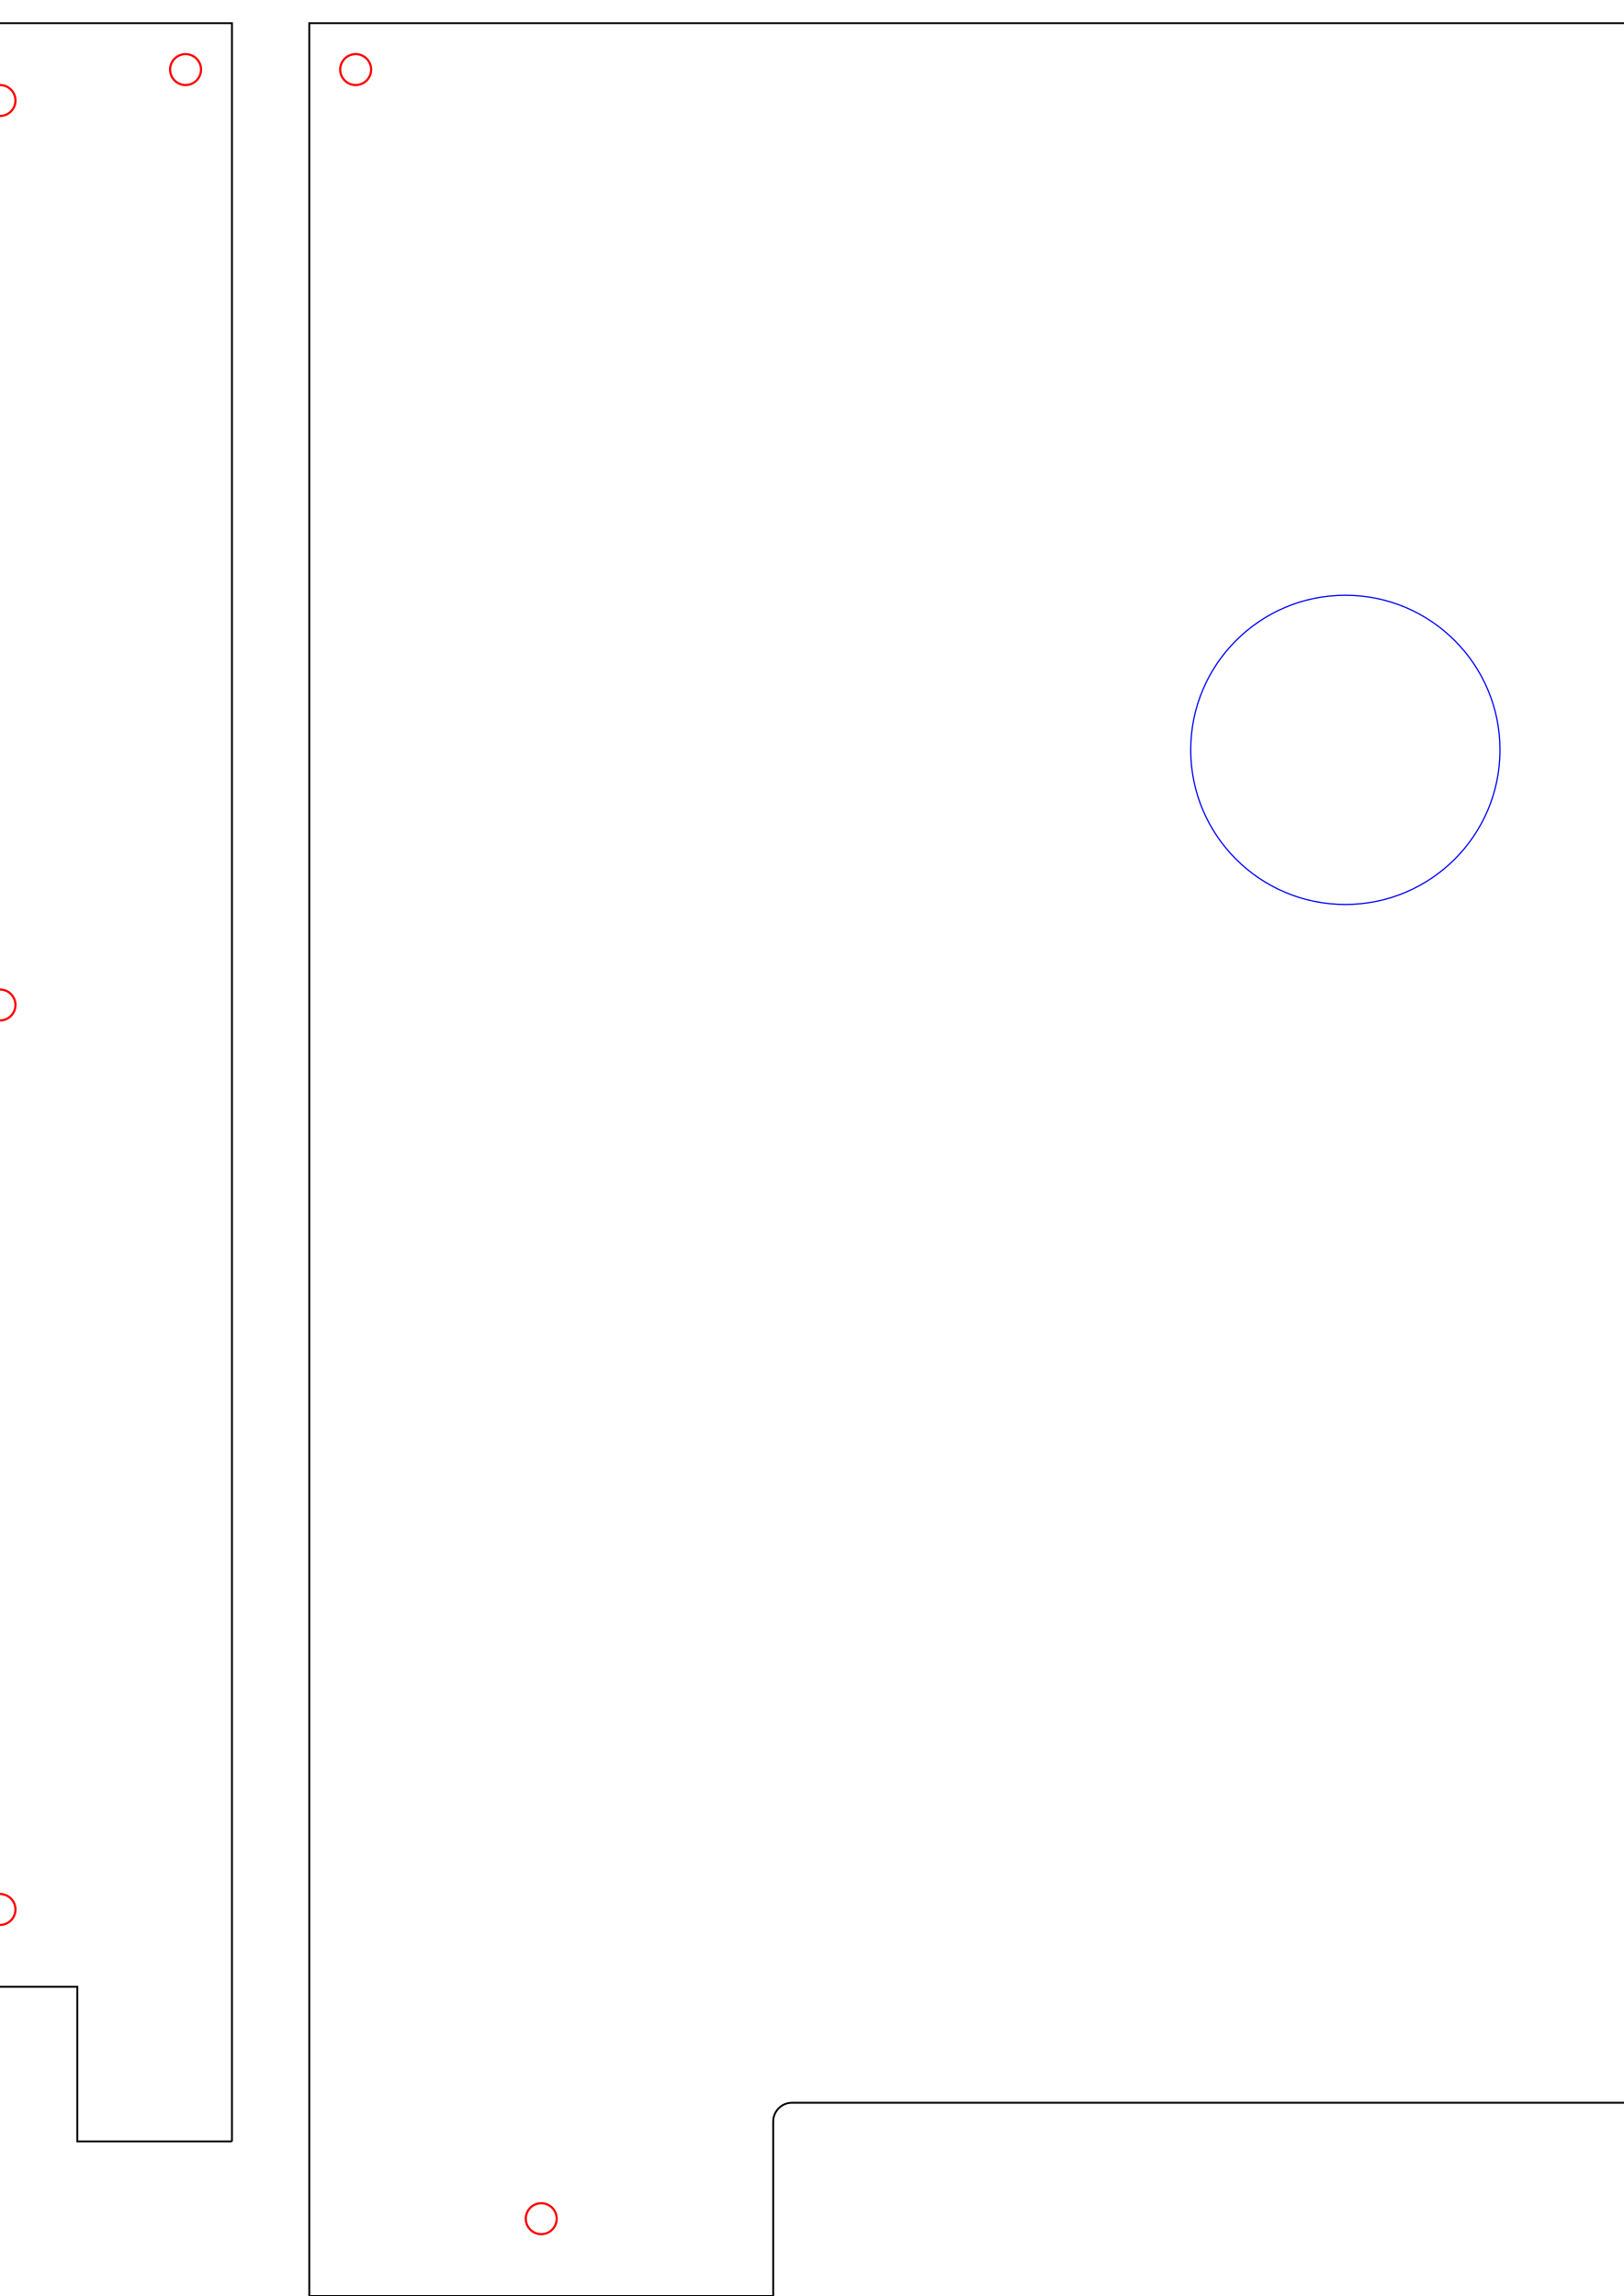
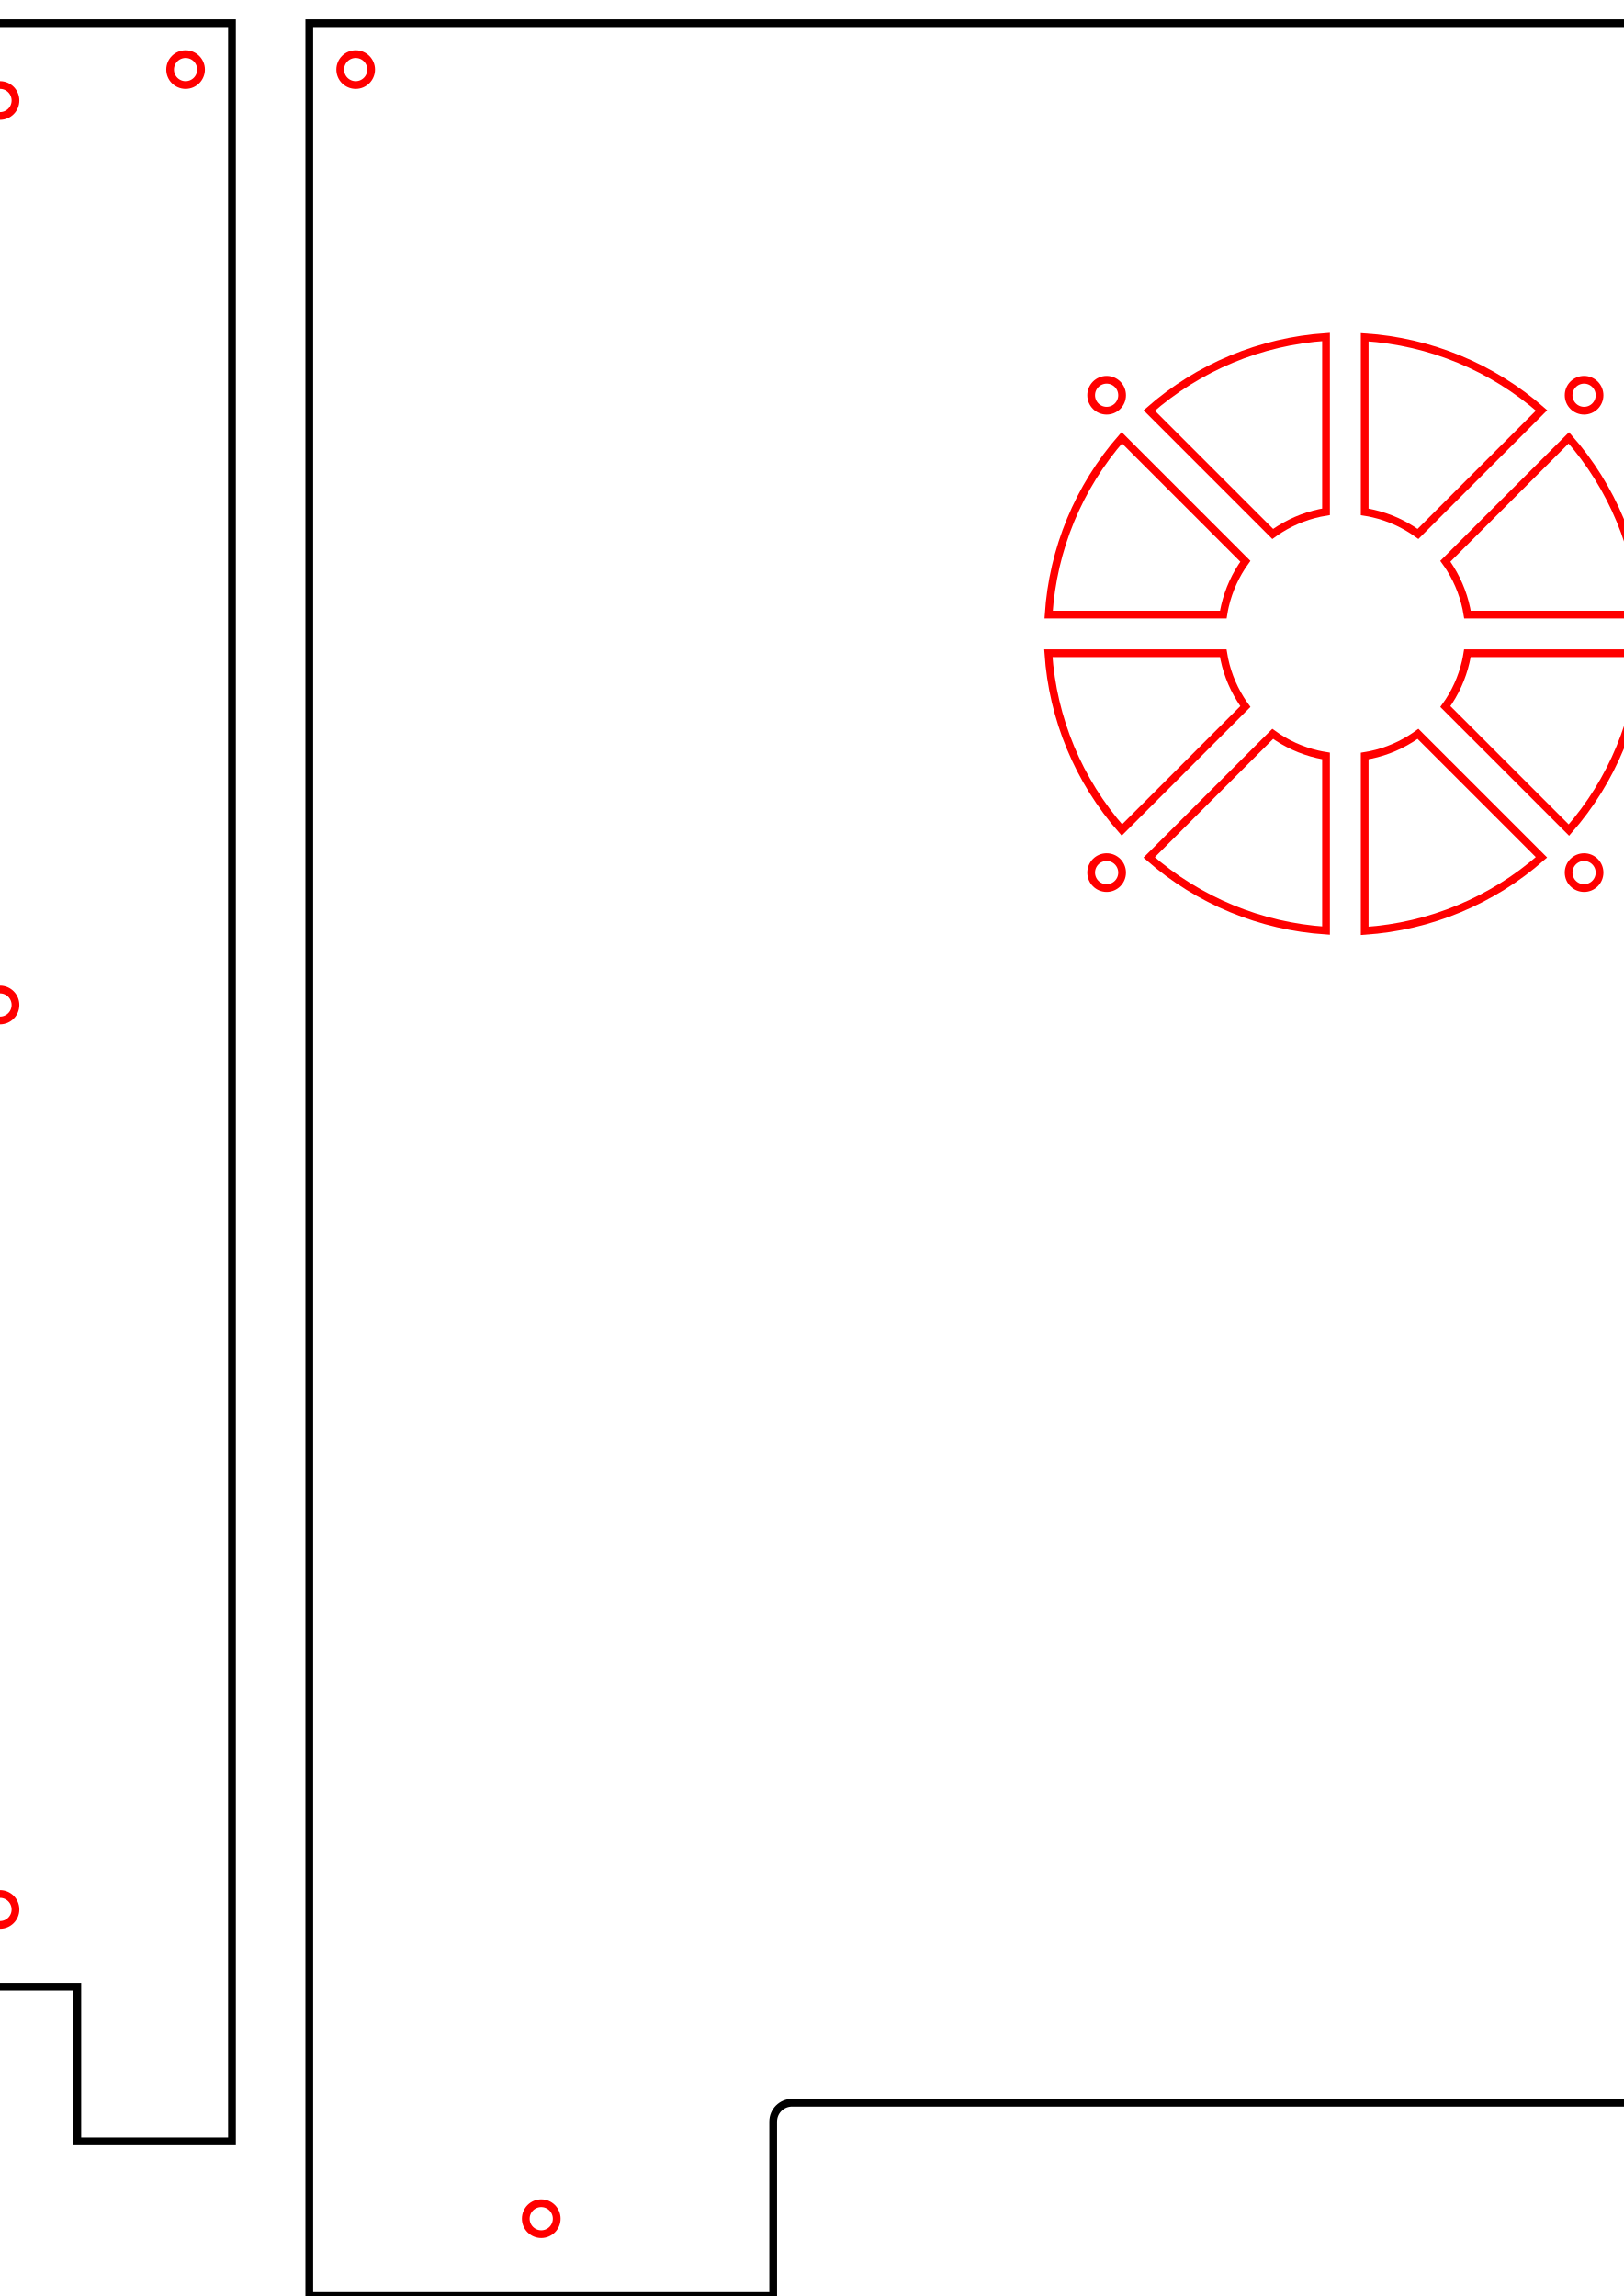
<svg xmlns="http://www.w3.org/2000/svg" width="210mm" height="297mm" viewBox="0 0 744.094 1052.362" id="svg4370" version="1.1">
  <defs id="defs4372" />
  <g id="layer1">
-     <path style="fill:none;fill-opacity:1;stroke:#000000;stroke-width:0.847;stroke-miterlimit:4;stroke-dasharray:none;stroke-opacity:1" d="M 1091.338 10.629 L 141.732 10.629 L 141.732 981.496 L 141.732 1048.68 L 141.732 1052.361 L 354.33 1052.361 L 354.33 972.434 C 354.33 967.639 358.19 963.779 362.984 963.779 L 870.086 963.779 C 874.88 963.779 878.74 967.639 878.74 972.434 L 878.74 1052.361 L 1091.338 1052.361 L 1091.338 1048.68 L 1091.338 981.496 L 1091.338 10.629 z " id="path4173" />
-     <path style="fill:none;fill-opacity:1;stroke:#000000;stroke-width:0.847;stroke-miterlimit:4;stroke-dasharray:none;stroke-opacity:1" d="m 0,-24.803 1233.071,0 0,-142.053 c -1.197,0.206 -2.426,0.32 -3.684,0.32 l -116.648,0 c -11.855,0 -21.4,-9.545 -21.4,-21.4 l 0,-116.648 c 0,-1.257 0.114,-2.487 0.32,-3.684 l -950.247,0 c 0.206,1.197 0.32,2.426 0.32,3.684 l 0,116.648 c 0,11.856 -9.545,21.4 -21.4,21.4 l -116.648,0 c -1.257,0 -2.487,-0.114 -3.684,-0.32 l 0,142.053 z" id="rect4155" />
-     <circle style="fill:none;fill-opacity:1;stroke:#ff0000;stroke-width:1;stroke-miterlimit:4;stroke-dasharray:none;stroke-opacity:1" id="path4157-2" cx="248.031" cy="1016.929" r="7.087" />
-     <circle style="fill:none;fill-opacity:1;stroke:#ff0000;stroke-width:1;stroke-miterlimit:4;stroke-dasharray:none;stroke-opacity:1" id="path4157-2-2" cx="985.039" cy="1016.929" r="7.087" />
-     <circle style="fill:none;fill-opacity:1;stroke:#0000ff;stroke-width:0.566;stroke-miterlimit:4;stroke-dasharray:none;stroke-opacity:1" id="path5059" cx="616.535" cy="343.701" r="70.866" />
-     <path style="fill:none;fill-opacity:1;stroke:#000000;stroke-width:0.847;stroke-miterlimit:4;stroke-dasharray:none;stroke-opacity:1" d="m 106.299,981.496 0,-970.867 -141.732,0 0,191.338 0,708.982 c 1.197,-0.206 2.426,-0.318 3.684,-0.318 l 67.182,0 0,70.865 70.867,0 z" id="path4164" />
-     <circle style="fill:none;fill-opacity:1;stroke:#ff0000;stroke-width:1;stroke-miterlimit:4;stroke-dasharray:none;stroke-opacity:1" id="path4157-2-1" cx="1.3647461e-07" cy="46.063" r="7.087" />
-     <circle style="fill:none;fill-opacity:1;stroke:#ff0000;stroke-width:1;stroke-miterlimit:4;stroke-dasharray:none;stroke-opacity:1" id="path4157-2-1-3" cx="1.3647461e-07" cy="875.197" r="7.087" />
-     <circle style="fill:none;fill-opacity:1;stroke:#ff0000;stroke-width:1;stroke-miterlimit:4;stroke-dasharray:none;stroke-opacity:1" id="path4157-2-1-2" cx="1.3647461e-07" cy="460.63" r="7.087" />
-     <g id="g4177" transform="translate(35.43375,0)">
-       <path id="path4162" d="m 1091.338,10.629 0,970.867 70.867,0 0,-70.865 67.182,0 c 1.257,0 2.487,0.112 3.684,0.318 l 0,-708.982 0,-191.338 -141.732,0 z" style="fill:none;fill-opacity:1;stroke:#000000;stroke-width:0.847;stroke-miterlimit:4;stroke-dasharray:none;stroke-opacity:1" />
-       <circle r="7.087" cy="46.063" cx="1197.638" id="path4157-2-8" style="fill:none;fill-opacity:1;stroke:#ff0000;stroke-width:1;stroke-miterlimit:4;stroke-dasharray:none;stroke-opacity:1" />
-       <circle r="7.087" cy="875.197" cx="1197.638" id="path4157-2-8-5" style="fill:none;fill-opacity:1;stroke:#ff0000;stroke-width:1;stroke-miterlimit:4;stroke-dasharray:none;stroke-opacity:1" />
-       <circle r="7.087" cy="460.63" cx="1197.638" id="path4157-2-8-7" style="fill:none;fill-opacity:1;stroke:#ff0000;stroke-width:1;stroke-miterlimit:4;stroke-dasharray:none;stroke-opacity:1" />
+     <path style="fill:none;fill-opacity:1;stroke:#000000;stroke-width:3.543;stroke-miterlimit:4;stroke-dasharray:none;stroke-opacity:1" d="M 1091.338,10.629 H 141.732 v 970.867 67.184 3.682 h 212.598 v -79.928 c 0,-4.794 3.86,-8.654 8.654,-8.654 h 507.102 c 4.794,0 8.654,3.86 8.654,8.654 v 79.928 h 212.598 v -3.682 -67.184 z" id="path4173" />
+     <path style="fill:none;fill-opacity:1;stroke:#000000;stroke-width:3.78;stroke-miterlimit:4;stroke-dasharray:none;stroke-opacity:1" d="m 150.84,-328.818 c 0.22,1.276 0.342,2.587 0.342,3.928 v 124.426 c 0,12.646 -10.182,22.826 -22.828,22.826 H 3.93 c -1.341,0 -2.653,-0.122 -3.93,-0.342 V -26.457 H 1315.275 V -177.98 c -1.276,0.22 -2.588,0.342 -3.93,0.342 h -124.424 c -12.646,0 -22.828,-10.18 -22.828,-22.826 v -124.426 c 0,-1.341 0.122,-2.651 0.342,-3.928 h -73.754 c 0.117,1.279 0.184,2.572 0.184,3.883 v 181.209 c 0,23.09 -18.588,41.68 -41.678,41.68 h -778.375 c -23.09,0 -41.678,-18.59 -41.678,-41.68 v -181.209 c 0,-1.31 0.066,-2.604 0.184,-3.883 z" transform="scale(0.9375)" id="rect4155" />
+     <circle style="fill:none;fill-opacity:1;stroke:#ff0000;stroke-width:3.543;stroke-miterlimit:4;stroke-dasharray:none;stroke-opacity:1" id="path4157-2" cx="248.031" cy="1016.929" r="7.087" />
+     <circle style="fill:none;fill-opacity:1;stroke:#ff0000;stroke-width:3.543;stroke-miterlimit:4;stroke-dasharray:none;stroke-opacity:1" id="path4157-2-2" cx="985.039" cy="1016.929" r="7.087" />
+     <path style="fill:none;fill-opacity:1;stroke:#000000;stroke-width:3.543;stroke-miterlimit:4;stroke-dasharray:none;stroke-opacity:1" d="M 106.299,981.496 V 10.629 H -35.433 V 201.967 910.949 c 1.197,-0.206 2.426,-0.318 3.684,-0.318 h 67.182 v 70.865 z" id="path4164" />
+     <circle style="fill:none;fill-opacity:1;stroke:#ff0000;stroke-width:3.543;stroke-miterlimit:4;stroke-dasharray:none;stroke-opacity:1" id="path4157-2-1" cx="1.3647461e-07" cy="46.063" r="7.087" />
+     <circle style="fill:none;fill-opacity:1;stroke:#ff0000;stroke-width:3.543;stroke-miterlimit:4;stroke-dasharray:none;stroke-opacity:1" id="path4157-2-1-3" cx="1.3647461e-07" cy="875.197" r="7.087" />
+     <circle style="fill:none;fill-opacity:1;stroke:#ff0000;stroke-width:3.543;stroke-miterlimit:4;stroke-dasharray:none;stroke-opacity:1" id="path4157-2-1-2" cx="1.3647461e-07" cy="460.63" r="7.087" />
+     <g id="g4177" transform="translate(35.43375)" style="stroke-width:3.543;stroke-miterlimit:4;stroke-dasharray:none">
+       <path id="path4162" d="M 1091.338,10.629 V 981.496 h 70.867 v -70.865 h 67.182 c 1.257,0 2.487,0.112 3.684,0.318 V 201.967 10.629 Z" style="fill:none;fill-opacity:1;stroke:#000000;stroke-width:3.543;stroke-miterlimit:4;stroke-dasharray:none;stroke-opacity:1" />
+       <circle r="7.087" cy="46.063" cx="1197.638" id="path4157-2-8" style="fill:none;fill-opacity:1;stroke:#ff0000;stroke-width:3.543;stroke-miterlimit:4;stroke-dasharray:none;stroke-opacity:1" />
+       <circle r="7.087" cy="875.197" cx="1197.638" id="path4157-2-8-5" style="fill:none;fill-opacity:1;stroke:#ff0000;stroke-width:3.543;stroke-miterlimit:4;stroke-dasharray:none;stroke-opacity:1" />
+       <circle r="7.087" cy="460.63" cx="1197.638" id="path4157-2-8-7" style="fill:none;fill-opacity:1;stroke:#ff0000;stroke-width:3.543;stroke-miterlimit:4;stroke-dasharray:none;stroke-opacity:1" />
    </g>
-     <circle style="fill:none;fill-opacity:1;stroke:#ff0000;stroke-width:1;stroke-miterlimit:4;stroke-dasharray:none;stroke-opacity:1" id="path4157-2-2-6" cx="1070.079" cy="31.89" r="7.087" />
-     <circle style="fill:none;fill-opacity:1;stroke:#ff0000;stroke-width:1;stroke-miterlimit:4;stroke-dasharray:none;stroke-opacity:1" id="path4157-2-2-7" cx="162.992" cy="31.89" r="7.087" />
-     <circle style="fill:none;fill-opacity:1;stroke:#ff0000;stroke-width:1;stroke-miterlimit:4;stroke-dasharray:none;stroke-opacity:1" id="path4157-2-2-5" cx="85.039" cy="31.89" r="7.087" />
-     <circle style="fill:none;fill-opacity:1;stroke:#ff0000;stroke-width:1;stroke-miterlimit:4;stroke-dasharray:none;stroke-opacity:1" id="path4157-2-2-3" cx="1148.032" cy="31.89" r="7.087" />
-     <circle style="fill:none;fill-opacity:1;stroke:#ff0000;stroke-width:1;stroke-miterlimit:4;stroke-dasharray:none;stroke-opacity:1" id="path4157-2-2-7-5" cx="162.992" cy="-46.063" r="7.087" />
-     <circle style="fill:none;fill-opacity:1;stroke:#ff0000;stroke-width:1;stroke-miterlimit:4;stroke-dasharray:none;stroke-opacity:1" id="path4157-2-2-6-2" cx="1070.079" cy="-46.063" r="7.087" />
-     <circle style="fill:none;fill-opacity:1;stroke:#ff0000;stroke-width:1;stroke-miterlimit:4;stroke-dasharray:none;stroke-opacity:1" id="path4157-2-2-5-9" cx="35.433" cy="-60.236" r="7.087" />
-     <circle style="fill:none;fill-opacity:1;stroke:#ff0000;stroke-width:1;stroke-miterlimit:4;stroke-dasharray:none;stroke-opacity:1" id="path4157-2-2-5-9-1" cx="1197.638" cy="-60.236" r="7.087" />
+     <circle style="fill:none;fill-opacity:1;stroke:#ff0000;stroke-width:3.543;stroke-miterlimit:4;stroke-dasharray:none;stroke-opacity:1" id="path4157-2-2-6" cx="1070.079" cy="31.89" r="7.087" />
+     <circle style="fill:none;fill-opacity:1;stroke:#ff0000;stroke-width:3.543;stroke-miterlimit:4;stroke-dasharray:none;stroke-opacity:1" id="path4157-2-2-7" cx="162.992" cy="31.89" r="7.087" />
+     <circle style="fill:none;fill-opacity:1;stroke:#ff0000;stroke-width:3.543;stroke-miterlimit:4;stroke-dasharray:none;stroke-opacity:1" id="path4157-2-2-5" cx="85.039" cy="31.89" r="7.087" />
+     <circle style="fill:none;fill-opacity:1;stroke:#ff0000;stroke-width:3.543;stroke-miterlimit:4;stroke-dasharray:none;stroke-opacity:1" id="path4157-2-2-3" cx="1148.032" cy="31.89" r="7.087" />
+     <circle style="fill:none;fill-opacity:1;stroke:#ff0000;stroke-width:3.543;stroke-miterlimit:4;stroke-dasharray:none;stroke-opacity:1" id="path4157-2-2-7-5" cx="162.992" cy="-46.063" r="7.087" />
+     <circle style="fill:none;fill-opacity:1;stroke:#ff0000;stroke-width:3.543;stroke-miterlimit:4;stroke-dasharray:none;stroke-opacity:1" id="path4157-2-2-6-2" cx="1070.079" cy="-46.063" r="7.087" />
+     <circle style="fill:none;fill-opacity:1;stroke:#ff0000;stroke-width:3.543;stroke-miterlimit:4;stroke-dasharray:none;stroke-opacity:1" id="path4157-2-2-5-9" cx="35.433" cy="-60.236" r="7.087" />
+     <circle style="fill:none;fill-opacity:1;stroke:#ff0000;stroke-width:3.543;stroke-miterlimit:4;stroke-dasharray:none;stroke-opacity:1" id="path4157-2-2-5-9-1" cx="1197.638" cy="-60.236" r="7.087" />
+     <path style="fill:none;stroke:#ff0000;stroke-width:3.78;stroke-miterlimit:4;stroke-dasharray:none;stroke-opacity:1" d="m 753.547,200.648 a 145.512,145.512 0 0 0 -86.461,-35.766 v 85.383 a 60.472,60.472 0 0 1 4.197,0.816 60.472,60.472 0 0 1 5.812,1.658 60.472,60.472 0 0 1 5.619,2.229 60.472,60.472 0 0 1 5.367,2.779 60.472,60.472 0 0 1 5.064,3.301 z" id="path9722" transform="scale(0.9375)" />
+     <path style="fill:none;stroke:#ff0000;stroke-width:3.78;stroke-miterlimit:4;stroke-dasharray:none;stroke-opacity:1" d="m 802.814,300.473 a 145.512,145.512 0 0 0 -35.949,-86.416 l -60.363,60.363 a 60.472,60.472 0 0 1 2.398,3.553 60.472,60.472 0 0 1 2.943,5.279 60.472,60.472 0 0 1 2.402,5.547 60.472,60.472 0 0 1 1.834,5.76 60.472,60.472 0 0 1 1.252,5.914 z" id="path9720" transform="scale(0.9375)" />
+     <path style="fill:none;stroke:#ff0000;stroke-width:3.78;stroke-miterlimit:4;stroke-dasharray:none;stroke-opacity:1" d="m 766.912,405.832 a 145.512,145.512 0 0 0 35.764,-86.463 h -85.383 a 60.472,60.472 0 0 1 -0.816,4.197 60.472,60.472 0 0 1 -1.656,5.814 60.472,60.472 0 0 1 -2.23,5.619 60.472,60.472 0 0 1 -2.777,5.367 60.472,60.472 0 0 1 -3.301,5.064 z" id="path9718" transform="scale(0.9375)" />
+     <path style="fill:none;stroke:#ff0000;stroke-width:3.78;stroke-miterlimit:4;stroke-dasharray:none;stroke-opacity:1" d="m 667.086,455.098 a 145.512,145.512 0 0 0 86.416,-35.949 l -60.363,-60.363 a 60.472,60.472 0 0 1 -3.553,2.398 60.472,60.472 0 0 1 -5.279,2.943 60.472,60.472 0 0 1 -5.547,2.402 60.472,60.472 0 0 1 -5.76,1.834 60.472,60.472 0 0 1 -5.914,1.252 z" id="path9716" transform="scale(0.9375)" />
+     <path style="fill:none;stroke:#ff0000;stroke-width:3.78;stroke-miterlimit:4;stroke-dasharray:none;stroke-opacity:1" d="m 561.727,419.195 a 145.512,145.512 0 0 0 86.463,35.766 v -85.385 a 60.472,60.472 0 0 1 -4.197,-0.816 60.472,60.472 0 0 1 -5.814,-1.656 60.472,60.472 0 0 1 -5.619,-2.23 60.472,60.472 0 0 1 -5.367,-2.777 60.472,60.472 0 0 1 -5.064,-3.301 z" id="path9714" transform="scale(0.9375)" />
+     <path style="fill:none;stroke:#ff0000;stroke-width:3.78;stroke-miterlimit:4;stroke-dasharray:none;stroke-opacity:1" d="m 512.461,319.369 a 145.512,145.512 0 0 0 35.949,86.416 l 60.363,-60.363 a 60.472,60.472 0 0 1 -2.398,-3.553 60.472,60.472 0 0 1 -2.943,-5.279 60.472,60.472 0 0 1 -2.402,-5.547 60.472,60.472 0 0 1 -1.834,-5.76 60.472,60.472 0 0 1 -1.252,-5.914 z" id="path9712" transform="scale(0.9375)" />
+     <path style="fill:none;stroke:#ff0000;stroke-width:3.78;stroke-miterlimit:4;stroke-dasharray:none;stroke-opacity:1" d="m 548.363,214.01 a 145.512,145.512 0 0 0 -35.764,86.463 h 85.383 a 60.472,60.472 0 0 1 0.816,-4.197 60.472,60.472 0 0 1 1.658,-5.812 60.472,60.472 0 0 1 2.229,-5.619 60.472,60.472 0 0 1 2.779,-5.367 60.472,60.472 0 0 1 3.301,-5.064 z" id="path9710" transform="scale(0.9375)" />
+     <path style="fill:none;stroke:#ff0000;stroke-width:3.78;stroke-miterlimit:4;stroke-dasharray:none;stroke-opacity:1" d="m 648.189,164.744 a 145.512,145.512 0 0 0 -86.416,35.949 l 60.363,60.363 a 60.472,60.472 0 0 1 3.553,-2.398 60.472,60.472 0 0 1 5.279,-2.943 60.472,60.472 0 0 1 5.547,-2.402 60.472,60.472 0 0 1 5.76,-1.834 60.472,60.472 0 0 1 5.914,-1.252 z" id="path9708" transform="scale(0.9375)" />
+     <circle style="fill:none;fill-opacity:1;stroke:#ff0000;stroke-width:3.543;stroke-miterlimit:4;stroke-dasharray:none;stroke-opacity:1" id="path9081" cx="725.935" cy="181.152" r="7.087" />
+     <circle style="fill:none;fill-opacity:1;stroke:#ff0000;stroke-width:3.543;stroke-miterlimit:4;stroke-dasharray:none;stroke-opacity:1" id="path9081-1" cx="507.136" cy="181.152" r="7.087" />
+     <circle style="fill:none;fill-opacity:1;stroke:#ff0000;stroke-width:3.543;stroke-miterlimit:4;stroke-dasharray:none;stroke-opacity:1" id="path9081-2" cx="507.136" cy="399.951" r="7.087" />
+     <circle style="fill:none;fill-opacity:1;stroke:#ff0000;stroke-width:3.543;stroke-miterlimit:4;stroke-dasharray:none;stroke-opacity:1" id="path9081-7" cx="725.935" cy="399.951" r="7.087" />
+     <circle style="fill:none;fill-opacity:1;stroke:#ff0000;stroke-width:3.543;stroke-miterlimit:4;stroke-dasharray:none;stroke-opacity:1" id="path4157-2-2-6-2-0" cx="1055.906" cy="-287.008" r="7.087" />
+     <circle style="fill:none;fill-opacity:1;stroke:#ff0000;stroke-width:3.543;stroke-miterlimit:4;stroke-dasharray:none;stroke-opacity:1" id="path4157-2-2-6-2-6" cx="177.165" cy="-287.008" r="7.087" />
  </g>
</svg>
